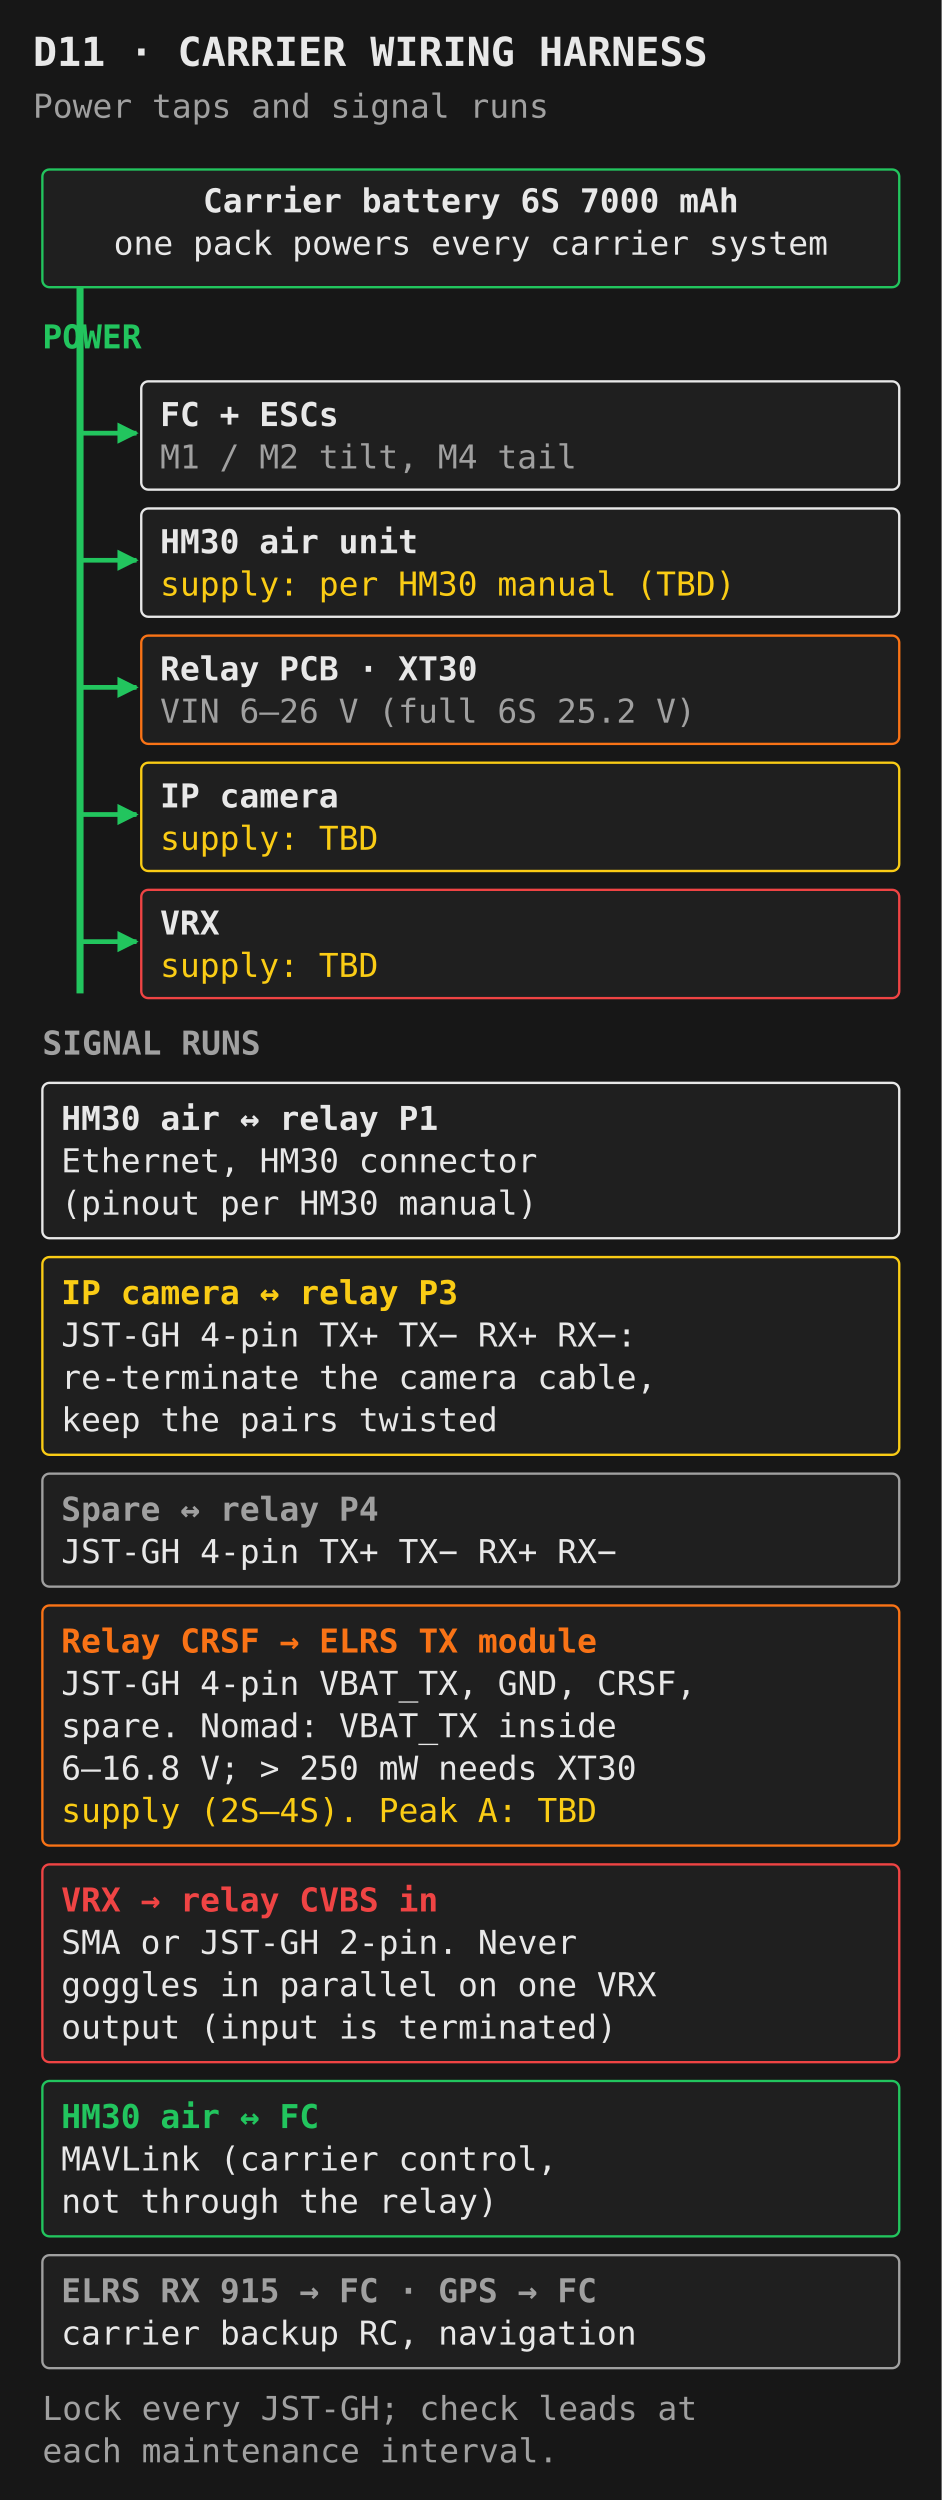
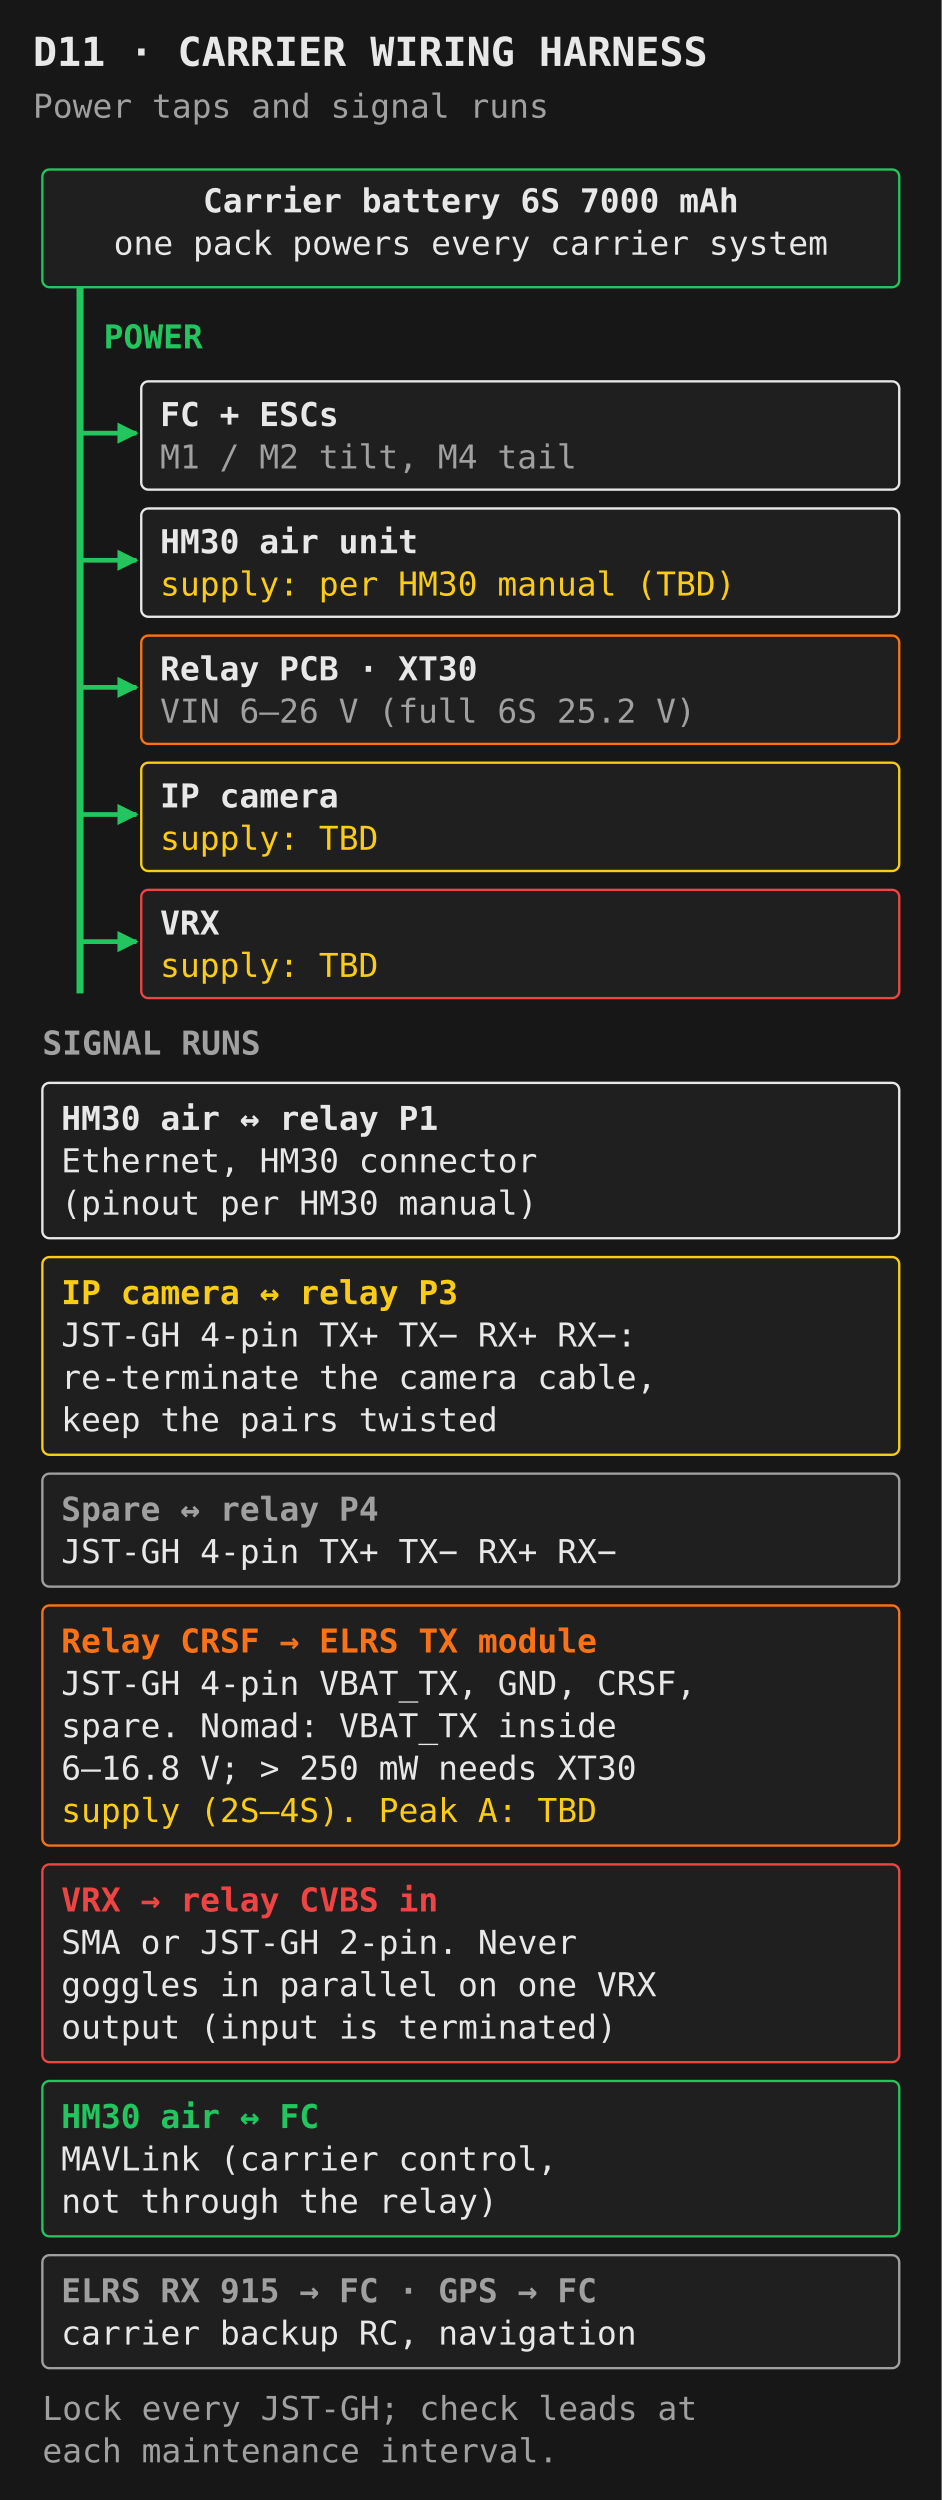
<svg xmlns="http://www.w3.org/2000/svg" viewBox="0 0 400 1062" width="400" height="1062" role="img" aria-labelledby="title desc" font-family="'Share Tech Mono', Consolas, 'DejaVu Sans Mono', Menlo, monospace" font-size="14" fill="#e8e8e8">
  <defs>
    <marker id="ah-bg" viewBox="0 0 10 10" refX="9" refY="5" markerWidth="9" markerHeight="9" markerUnits="userSpaceOnUse" orient="auto-start-reverse">
      <path d="M0,0 L10,5 L0,10 z" fill="#0f0f0f" />
    </marker>
    <marker id="ah-surf" viewBox="0 0 10 10" refX="9" refY="5" markerWidth="9" markerHeight="9" markerUnits="userSpaceOnUse" orient="auto-start-reverse">
      <path d="M0,0 L10,5 L0,10 z" fill="#171717" />
    </marker>
    <marker id="ah-surf2" viewBox="0 0 10 10" refX="9" refY="5" markerWidth="9" markerHeight="9" markerUnits="userSpaceOnUse" orient="auto-start-reverse">
      <path d="M0,0 L10,5 L0,10 z" fill="#1f1f1f" />
    </marker>
    <marker id="ah-border" viewBox="0 0 10 10" refX="9" refY="5" markerWidth="9" markerHeight="9" markerUnits="userSpaceOnUse" orient="auto-start-reverse">
      <path d="M0,0 L10,5 L0,10 z" fill="#262626" />
    </marker>
    <marker id="ah-border2" viewBox="0 0 10 10" refX="9" refY="5" markerWidth="9" markerHeight="9" markerUnits="userSpaceOnUse" orient="auto-start-reverse">
      <path d="M0,0 L10,5 L0,10 z" fill="#333333" />
    </marker>
    <marker id="ah-text" viewBox="0 0 10 10" refX="9" refY="5" markerWidth="9" markerHeight="9" markerUnits="userSpaceOnUse" orient="auto-start-reverse">
      <path d="M0,0 L10,5 L0,10 z" fill="#e8e8e8" />
    </marker>
    <marker id="ah-muted" viewBox="0 0 10 10" refX="9" refY="5" markerWidth="9" markerHeight="9" markerUnits="userSpaceOnUse" orient="auto-start-reverse">
      <path d="M0,0 L10,5 L0,10 z" fill="#a0a0a0" />
    </marker>
    <marker id="ah-accent" viewBox="0 0 10 10" refX="9" refY="5" markerWidth="9" markerHeight="9" markerUnits="userSpaceOnUse" orient="auto-start-reverse">
      <path d="M0,0 L10,5 L0,10 z" fill="#f97316" />
    </marker>
    <marker id="ah-amber" viewBox="0 0 10 10" refX="9" refY="5" markerWidth="9" markerHeight="9" markerUnits="userSpaceOnUse" orient="auto-start-reverse">
      <path d="M0,0 L10,5 L0,10 z" fill="#facc15" />
    </marker>
    <marker id="ah-red" viewBox="0 0 10 10" refX="9" refY="5" markerWidth="9" markerHeight="9" markerUnits="userSpaceOnUse" orient="auto-start-reverse">
      <path d="M0,0 L10,5 L0,10 z" fill="#ef4444" />
    </marker>
    <marker id="ah-green" viewBox="0 0 10 10" refX="9" refY="5" markerWidth="9" markerHeight="9" markerUnits="userSpaceOnUse" orient="auto-start-reverse">
      <path d="M0,0 L10,5 L0,10 z" fill="#22c55e" />
    </marker>
    <marker id="ah-dim" viewBox="0 0 10 10" refX="9" refY="5" markerWidth="9" markerHeight="9" markerUnits="userSpaceOnUse" orient="auto-start-reverse">
      <path d="M0,0 L10,5 L0,10 z" fill="#6e6e6e" />
    </marker>
  </defs>
  <rect width="400" height="1062" fill="#171717" />
  <text x="14" y="28" font-size="17" font-weight="bold">D11 · CARRIER WIRING HARNESS</text>
  <text x="14" y="50" fill="#a0a0a0">Power taps and signal runs</text>
  <rect x="18" y="72" width="364" height="50" rx="3" fill="#1f1f1f" stroke="#22c55e" />
  <text x="200" y="90.2" text-anchor="middle" font-weight="bold">Carrier battery 6S 7000 mAh</text>
  <text x="200" y="108.2" text-anchor="middle">one pack powers every carrier system</text>
-   <text x="18" y="148" fill="#22c55e" font-weight="bold">POWER</text>
+   <text x="44" y="148" fill="#22c55e" font-weight="bold">POWER</text>
  <polyline points="34,122 34,422" fill="none" stroke="#22c55e" stroke-width="3" stroke-linejoin="round" />
  <polyline points="34,184 58,184" fill="none" stroke="#22c55e" stroke-width="2" stroke-linejoin="round" marker-end="url(#ah-green)" />
  <rect x="60" y="162" width="322" height="46" rx="3" fill="#1f1f1f" stroke="#e8e8e8" />
  <text x="68" y="181" font-weight="bold">FC + ESCs</text>
  <text x="68" y="199" fill="#a0a0a0">M1 / M2 tilt, M4 tail</text>
  <polyline points="34,238 58,238" fill="none" stroke="#22c55e" stroke-width="2" stroke-linejoin="round" marker-end="url(#ah-green)" />
  <rect x="60" y="216" width="322" height="46" rx="3" fill="#1f1f1f" stroke="#e8e8e8" />
  <text x="68" y="235" font-weight="bold">HM30 air unit</text>
  <text x="68" y="253" fill="#facc15">supply: per HM30 manual (TBD)</text>
  <polyline points="34,292 58,292" fill="none" stroke="#22c55e" stroke-width="2" stroke-linejoin="round" marker-end="url(#ah-green)" />
  <rect x="60" y="270" width="322" height="46" rx="3" fill="#1f1f1f" stroke="#f97316" />
  <text x="68" y="289" font-weight="bold">Relay PCB · XT30</text>
  <text x="68" y="307" fill="#a0a0a0">VIN 6–26 V (full 6S 25.2 V)</text>
  <polyline points="34,346 58,346" fill="none" stroke="#22c55e" stroke-width="2" stroke-linejoin="round" marker-end="url(#ah-green)" />
  <rect x="60" y="324" width="322" height="46" rx="3" fill="#1f1f1f" stroke="#facc15" />
  <text x="68" y="343" font-weight="bold">IP camera</text>
  <text x="68" y="361" fill="#facc15">supply: TBD</text>
  <polyline points="34,400 58,400" fill="none" stroke="#22c55e" stroke-width="2" stroke-linejoin="round" marker-end="url(#ah-green)" />
  <rect x="60" y="378" width="322" height="46" rx="3" fill="#1f1f1f" stroke="#ef4444" />
  <text x="68" y="397" font-weight="bold">VRX</text>
  <text x="68" y="415" fill="#facc15">supply: TBD</text>
  <text x="18" y="448" fill="#a0a0a0" font-weight="bold">SIGNAL RUNS</text>
  <rect x="18" y="460" width="364" height="66" rx="3" fill="#1f1f1f" stroke="#e8e8e8" />
  <text x="26" y="480" font-weight="bold">HM30 air ↔ relay P1</text>
  <text x="26" y="498">Ethernet, HM30 connector</text>
  <text x="26" y="516">(pinout per HM30 manual)</text>
  <rect x="18" y="534" width="364" height="84" rx="3" fill="#1f1f1f" stroke="#facc15" />
  <text x="26" y="554" fill="#facc15" font-weight="bold">IP camera ↔ relay P3</text>
  <text x="26" y="572">JST-GH 4-pin TX+ TX− RX+ RX−:</text>
  <text x="26" y="590">re-terminate the camera cable,</text>
  <text x="26" y="608">keep the pairs twisted</text>
  <rect x="18" y="626" width="364" height="48" rx="3" fill="#1f1f1f" stroke="#a0a0a0" />
  <text x="26" y="646" fill="#a0a0a0" font-weight="bold">Spare ↔ relay P4</text>
  <text x="26" y="664">JST-GH 4-pin TX+ TX− RX+ RX−</text>
  <rect x="18" y="682" width="364" height="102" rx="3" fill="#1f1f1f" stroke="#f97316" />
  <text x="26" y="702" fill="#f97316" font-weight="bold">Relay CRSF → ELRS TX module</text>
  <text x="26" y="720">JST-GH 4-pin VBAT_TX, GND, CRSF,</text>
  <text x="26" y="738">spare. Nomad: VBAT_TX inside</text>
  <text x="26" y="756">6–16.8 V; &gt; 250 mW needs XT30</text>
  <text x="26" y="774" fill="#facc15">supply (2S–4S). Peak A: TBD</text>
  <rect x="18" y="792" width="364" height="84" rx="3" fill="#1f1f1f" stroke="#ef4444" />
  <text x="26" y="812" fill="#ef4444" font-weight="bold">VRX → relay CVBS in</text>
  <text x="26" y="830">SMA or JST-GH 2-pin. Never</text>
  <text x="26" y="848">goggles in parallel on one VRX</text>
  <text x="26" y="866">output (input is terminated)</text>
  <rect x="18" y="884" width="364" height="66" rx="3" fill="#1f1f1f" stroke="#22c55e" />
  <text x="26" y="904" fill="#22c55e" font-weight="bold">HM30 air ↔ FC</text>
  <text x="26" y="922">MAVLink (carrier control,</text>
  <text x="26" y="940">not through the relay)</text>
  <rect x="18" y="958" width="364" height="48" rx="3" fill="#1f1f1f" stroke="#a0a0a0" />
  <text x="26" y="978" fill="#a0a0a0" font-weight="bold">ELRS RX 915 → FC · GPS → FC</text>
  <text x="26" y="996">carrier backup RC, navigation</text>
  <text x="18" y="1028" fill="#a0a0a0">Lock every JST-GH; check leads at</text>
  <text x="18" y="1046" fill="#a0a0a0">each maintenance interval.</text>
</svg>
